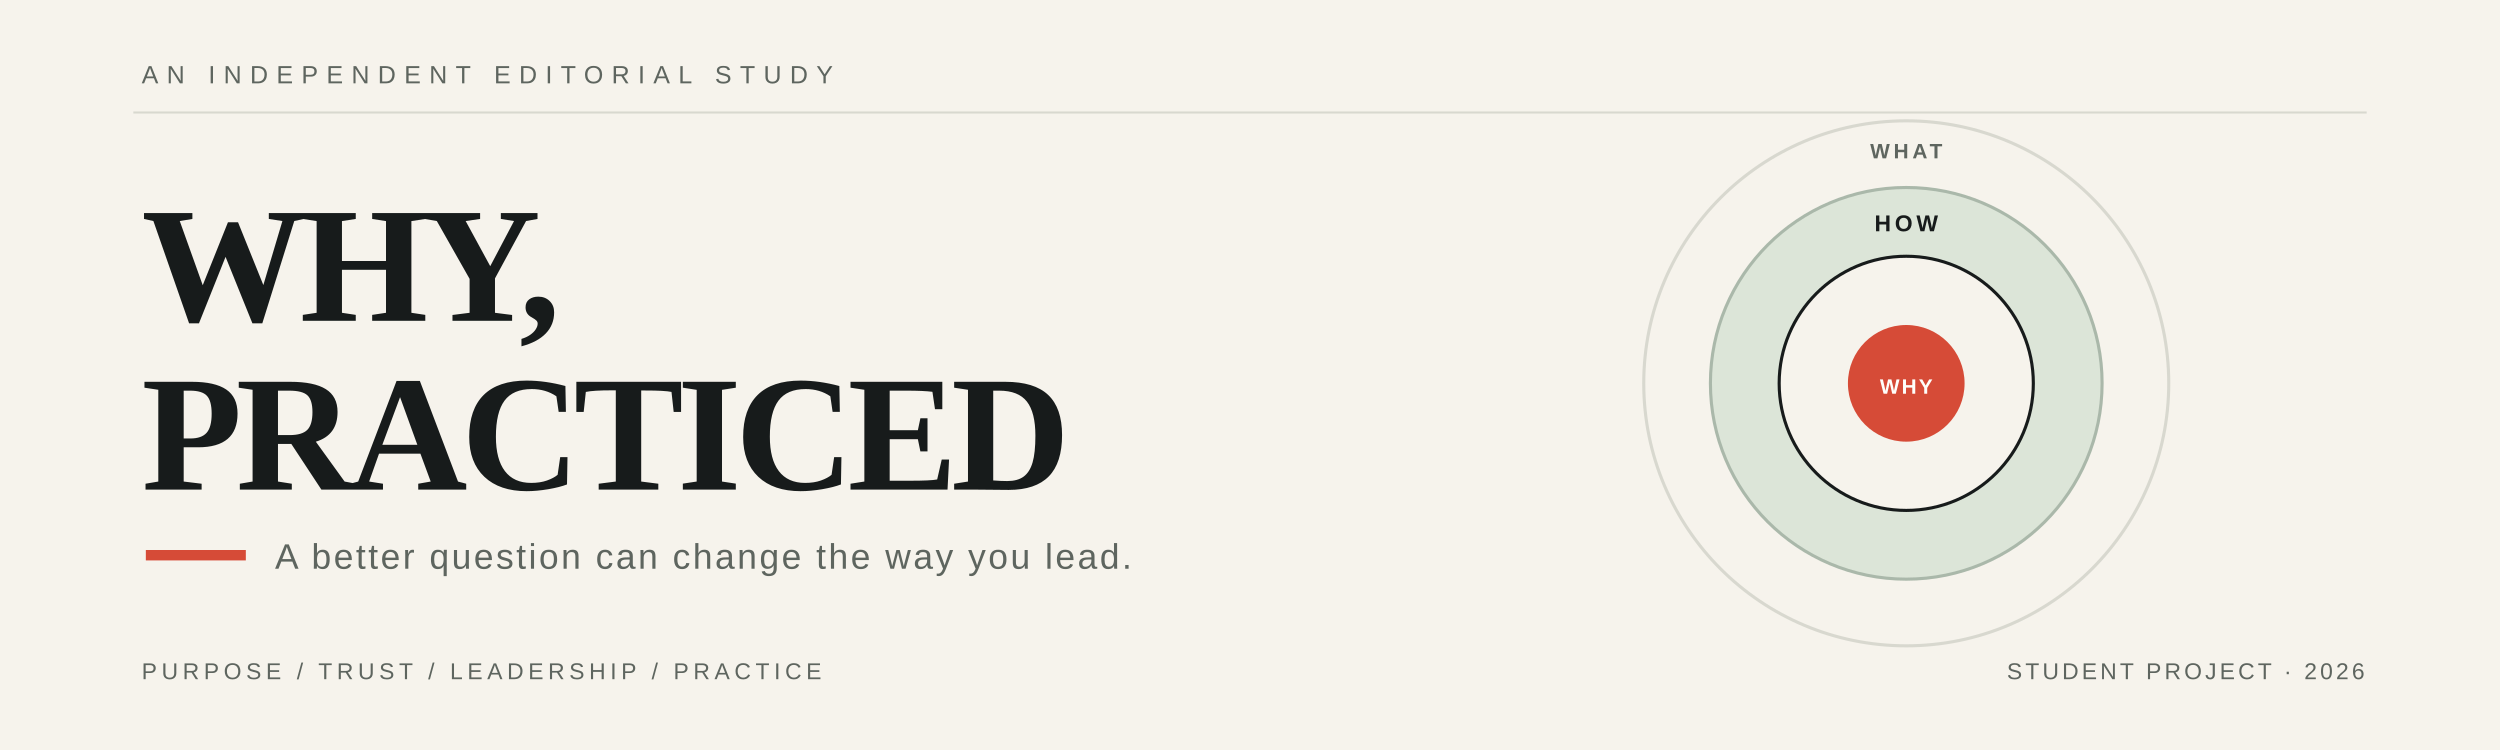
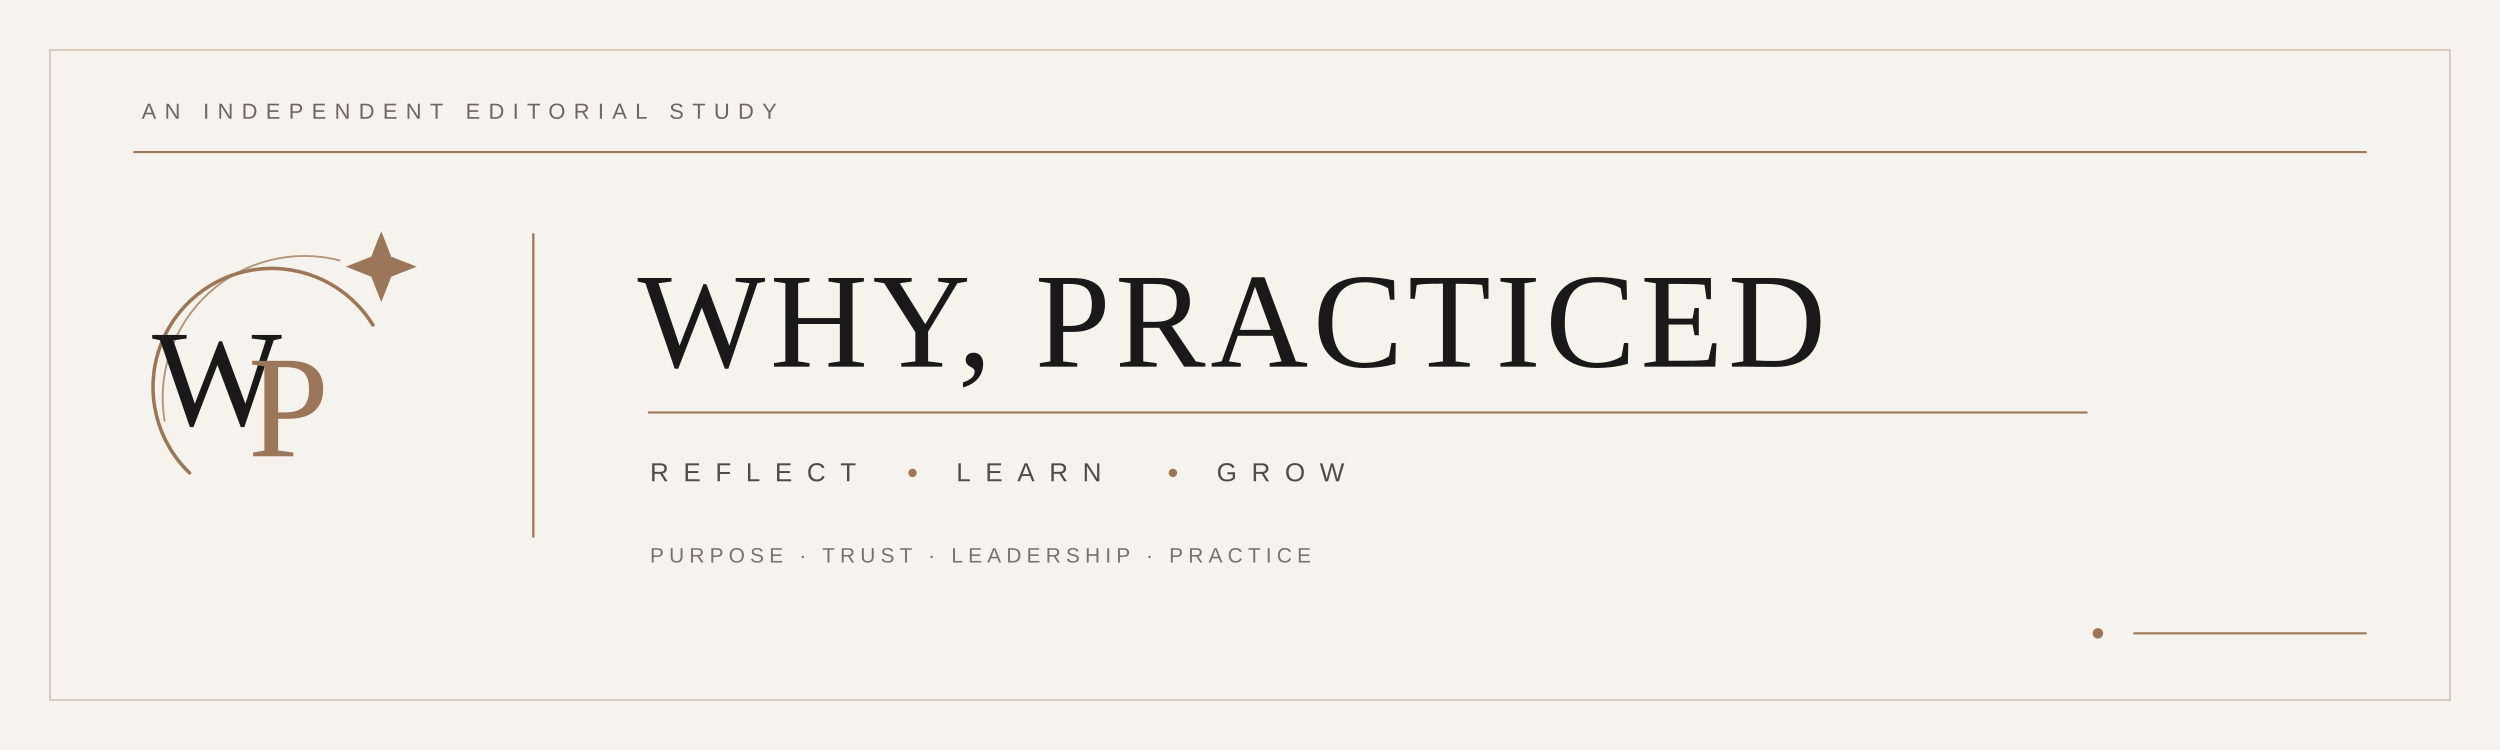
<svg xmlns="http://www.w3.org/2000/svg" width="1200" height="360" viewBox="0 0 1200 360" role="img" aria-labelledby="title desc">
  <rect width="1200" height="360" fill="#F6F3EC" />
-   <path d="M64 54H1136" stroke="#D8D8CF" stroke-width="1" />
-   <text x="68" y="40" fill="#5E655F" font-family="Arial, Helvetica, sans-serif" font-size="12" letter-spacing="4">AN INDEPENDENT EDITORIAL STUDY</text>
-   <text x="68" y="154" fill="#171B1B" font-family="Georgia, 'Times New Roman', serif" font-size="79" font-weight="700" letter-spacing="-3">WHY,</text>
-   <text x="68" y="235" fill="#171B1B" font-family="Georgia, 'Times New Roman', serif" font-size="79" font-weight="700" letter-spacing="-3">PRACTICED</text>
-   <rect x="70" y="264" width="48" height="5" fill="#D64B37" />
-   <text x="132" y="273" fill="#5E655F" font-family="Arial, Helvetica, sans-serif" font-size="17" letter-spacing="1.2">A better question can change the way you lead.</text>
-   <g transform="translate(915 184)">
-     <circle r="126" fill="none" stroke="#D8D8CF" stroke-width="1.5" />
-     <circle r="94" fill="#DCE5D8" stroke="#AAB8AA" stroke-width="1.5" />
-     <circle r="61" fill="#F6F3EC" stroke="#171B1B" stroke-width="1.5" />
-     <circle r="28" fill="#D64B37" />
-     <text x="0" y="5" text-anchor="middle" fill="#FFFEFA" font-family="Arial, Helvetica, sans-serif" font-size="10" font-weight="700" letter-spacing="1">WHY</text>
-     <text x="0" y="-73" text-anchor="middle" fill="#171B1B" font-family="Arial, Helvetica, sans-serif" font-size="11" font-weight="700" letter-spacing="1.8">HOW</text>
-     <text x="0" y="-108" text-anchor="middle" fill="#5E655F" font-family="Arial, Helvetica, sans-serif" font-size="10" font-weight="700" letter-spacing="1.8">WHAT</text>
+   <rect x="24" y="24" width="1152" height="312" fill="none" stroke="#D8CDBF" stroke-width="1" />
+   <path d="M64 73H1136" stroke="#9B7658" stroke-width="1" />
+   <text x="68" y="57" fill="#6D665F" font-family="Arial, Helvetica, sans-serif" font-size="10.5" letter-spacing="4">AN INDEPENDENT EDITORIAL STUDY</text>
+   <g transform="translate(72 111)">
+     <g fill="none" stroke="#9B7658" stroke-linecap="round">
+       <path d="M19 116A57 57 0 1 1 107 45" stroke-width="1.7" />
+       <path d="M7 91A68 68 0 0 1 91 14" stroke-width=".9" opacity=".75" />
+     </g>
+     <text x="1" y="93" font-family="Georgia, 'Times New Roman', serif" font-size="66" fill="#191919" letter-spacing="-6">W</text>
+     <text x="47" y="108" font-family="Georgia, 'Times New Roman', serif" font-size="70" fill="#9B7658" letter-spacing="-4">P</text>
+     <path d="M111 0 115.8 12.2 128 17 115.8 21.8 111 34 106.2 21.8 94 17 106.2 12.2z" fill="#9B7658" />
  </g>
-   <text x="68" y="326" fill="#5E655F" font-family="Arial, Helvetica, sans-serif" font-size="11" letter-spacing="2.2">PURPOSE  /  TRUST  /  LEADERSHIP  /  PRACTICE</text>
-   <text x="1135" y="326" text-anchor="end" fill="#5E655F" font-family="Arial, Helvetica, sans-serif" font-size="11" letter-spacing="1.5">STUDENT PROJECT · 2026</text>
+   <path d="M256 112V258" stroke="#9B7658" stroke-width="1.1" />
+   <text x="306" y="176" fill="#191919" font-family="Georgia, 'Times New Roman', serif" font-size="65" letter-spacing="2.3">WHY, PRACTICED</text>
+   <path d="M311 198H1002" stroke="#9B7658" stroke-width="1" />
+   <text x="312" y="231" fill="#514B45" font-family="Arial, Helvetica, sans-serif" font-size="12.5" letter-spacing="7">REFLECT</text>
+   <circle cx="438" cy="227" r="2" fill="#9B7658" />
+   <text x="459" y="231" fill="#514B45" font-family="Arial, Helvetica, sans-serif" font-size="12.5" letter-spacing="7">LEARN</text>
+   <circle cx="563" cy="227" r="2" fill="#9B7658" />
+   <text x="584" y="231" fill="#514B45" font-family="Arial, Helvetica, sans-serif" font-size="12.5" letter-spacing="7">GROW</text>
+   <text x="312" y="270" fill="#77716A" font-family="Arial, Helvetica, sans-serif" font-size="10" letter-spacing="2.5">PURPOSE · TRUST · LEADERSHIP · PRACTICE</text>
+   <path d="M1024 304H1136" stroke="#9B7658" stroke-width="1" />
+   <circle cx="1007" cy="304" r="2.5" fill="#9B7658" />
</svg>
